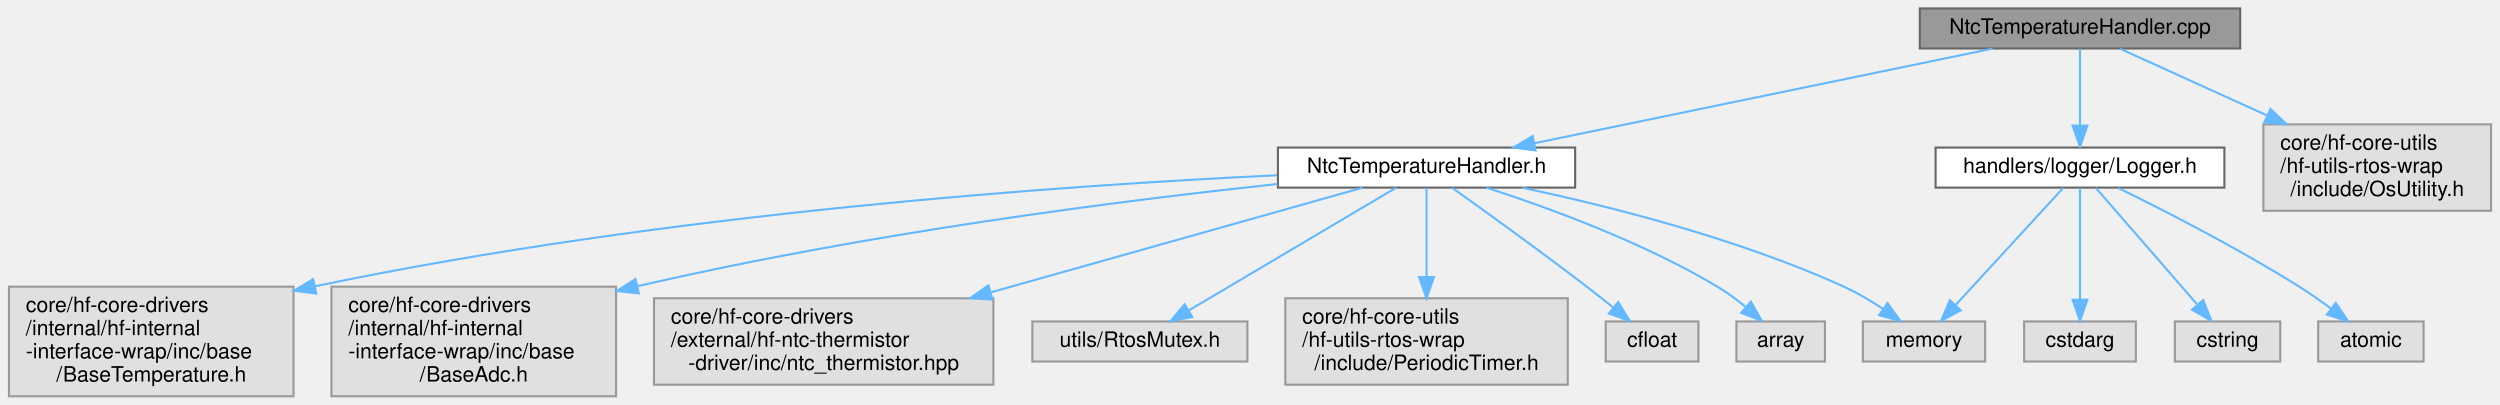
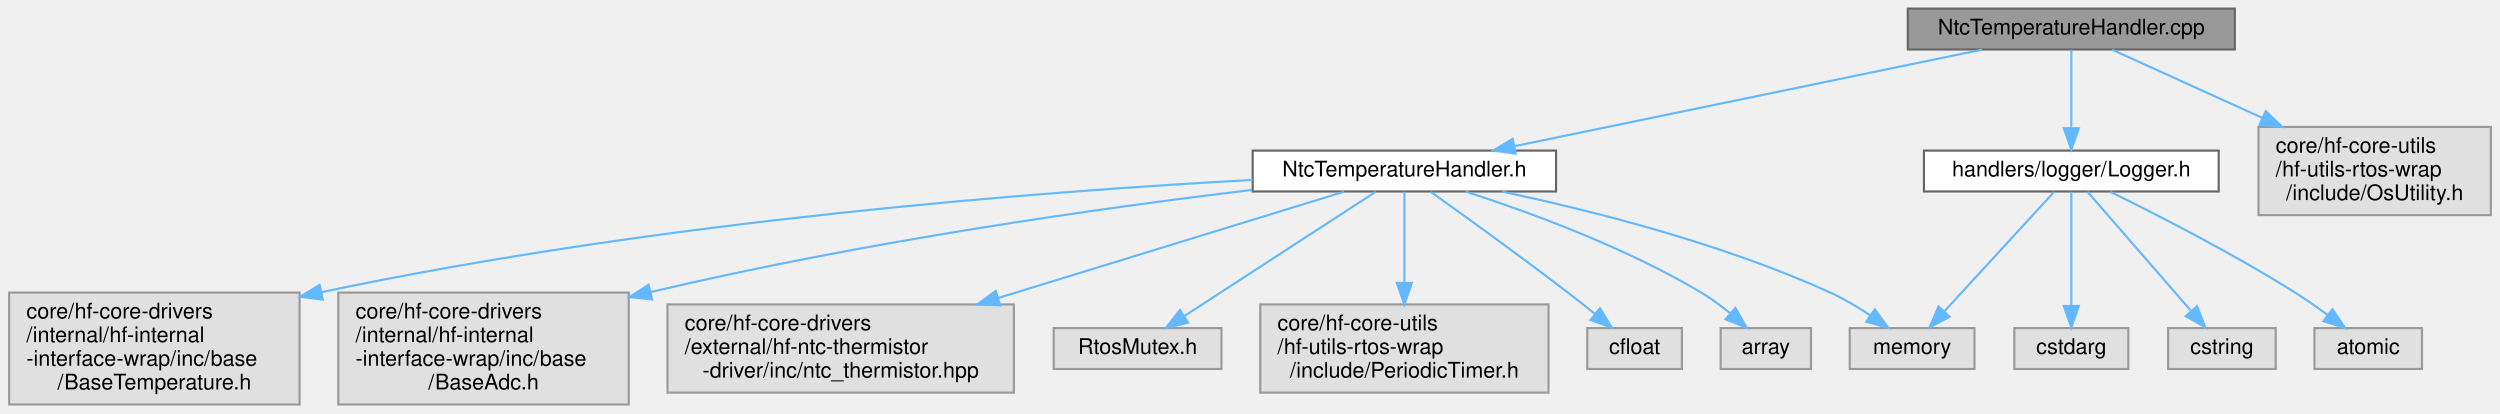
- <svg xmlns="http://www.w3.org/2000/svg" xmlns:xlink="http://www.w3.org/1999/xlink" width="1186pt" height="192pt" viewBox="0.00 0.00 1185.50 192.00">
+ <svg xmlns="http://www.w3.org/2000/svg" xmlns:xlink="http://www.w3.org/1999/xlink" width="1162pt" height="192pt" viewBox="0.00 0.00 1161.50 192.00">
  <g id="graph0" class="graph" transform="scale(1 1) rotate(0) translate(4 188)">
    <g id="Node000001" class="node">
      <g id="a_Node000001">
        <a xlink:title="Implementation of NTC temperature sensor handler for HardFOC system.">
-           <polygon fill="#999999" stroke="#666666" points="1058.5,-184 906.5,-184 906.5,-165 1058.5,-165 1058.5,-184" />
-           <text text-anchor="middle" x="982.5" y="-172" font-family="Helvetica,sans-Serif" font-size="10.00">NtcTemperatureHandler.cpp</text>
+           <polygon fill="#999999" stroke="#666666" points="1034.5,-184 882.5,-184 882.5,-165 1034.5,-165 1034.5,-184" />
+           <text text-anchor="middle" x="958.5" y="-172" font-family="Helvetica,sans-Serif" font-size="10.00">NtcTemperatureHandler.cpp</text>
        </a>
      </g>
    </g>
    <g id="Node000002" class="node">
      <g id="a_Node000002">
        <a xlink:href="NtcTemperatureHandler_8h.html" target="_top" xlink:title="NTC temperature sensor handler for the HardFOC system.">
-           <polygon fill="white" stroke="#666666" points="743,-118 602,-118 602,-99 743,-99 743,-118" />
-           <text text-anchor="middle" x="672.5" y="-106" font-family="Helvetica,sans-Serif" font-size="10.00">NtcTemperatureHandler.h</text>
+           <polygon fill="white" stroke="#666666" points="719,-118 578,-118 578,-99 719,-99 719,-118" />
+           <text text-anchor="middle" x="648.5" y="-106" font-family="Helvetica,sans-Serif" font-size="10.00">NtcTemperatureHandler.h</text>
        </a>
      </g>
    </g>
    <g id="edge1_Node000001_Node000002" class="edge">
      <g id="a_edge1_Node000001_Node000002">
        <a xlink:title=" ">
-           <path fill="none" stroke="#63b8ff" d="M941.01,-164.94C884.87,-153.34 784.73,-132.67 723.89,-120.11" />
-           <polygon fill="#63b8ff" stroke="#63b8ff" points="724.24,-116.61 713.74,-118.01 722.83,-123.46 724.24,-116.61" />
+           <path fill="none" stroke="#63b8ff" d="M917.01,-164.94C860.87,-153.34 760.73,-132.67 699.89,-120.11" />
+           <polygon fill="#63b8ff" stroke="#63b8ff" points="700.24,-116.61 689.74,-118.01 698.83,-123.46 700.24,-116.61" />
        </a>
      </g>
    </g>
    <g id="Node000011" class="node">
      <g id="a_Node000011">
        <a xlink:href="Logger_8h.html" target="_top" xlink:title="Advanced logging system with formatting capabilities.">
-           <polygon fill="white" stroke="#666666" points="1051,-118 914,-118 914,-99 1051,-99 1051,-118" />
-           <text text-anchor="middle" x="982.5" y="-106" font-family="Helvetica,sans-Serif" font-size="10.00">handlers/logger/Logger.h</text>
+           <polygon fill="white" stroke="#666666" points="1027,-118 890,-118 890,-99 1027,-99 1027,-118" />
+           <text text-anchor="middle" x="958.5" y="-106" font-family="Helvetica,sans-Serif" font-size="10.00">handlers/logger/Logger.h</text>
        </a>
      </g>
    </g>
    <g id="edge10_Node000001_Node000011" class="edge">
      <g id="a_edge10_Node000001_Node000011">
        <a xlink:title=" ">
-           <path fill="none" stroke="#63b8ff" d="M982.5,-164.87C982.5,-155.66 982.5,-140.79 982.5,-128.77" />
-           <polygon fill="#63b8ff" stroke="#63b8ff" points="986,-128.41 982.5,-118.41 979,-128.41 986,-128.41" />
+           <path fill="none" stroke="#63b8ff" d="M958.5,-164.87C958.5,-155.66 958.5,-140.79 958.5,-128.77" />
+           <polygon fill="#63b8ff" stroke="#63b8ff" points="962,-128.41 958.5,-118.41 955,-128.41 962,-128.41" />
        </a>
      </g>
    </g>
    <g id="Node000015" class="node">
      <g id="a_Node000015">
        <a xlink:title=" ">
-           <polygon fill="#e0e0e0" stroke="#999999" points="1177.5,-129 1069.5,-129 1069.5,-88 1177.5,-88 1177.5,-129" />
-           <text text-anchor="start" x="1077.5" y="-117" font-family="Helvetica,sans-Serif" font-size="10.00">core/hf-core-utils</text>
-           <text text-anchor="start" x="1077.5" y="-106" font-family="Helvetica,sans-Serif" font-size="10.00">/hf-utils-rtos-wrap</text>
-           <text text-anchor="middle" x="1123.5" y="-95" font-family="Helvetica,sans-Serif" font-size="10.00">/include/OsUtility.h</text>
+           <polygon fill="#e0e0e0" stroke="#999999" points="1153.5,-129 1045.5,-129 1045.5,-88 1153.5,-88 1153.5,-129" />
+           <text text-anchor="start" x="1053.5" y="-117" font-family="Helvetica,sans-Serif" font-size="10.00">core/hf-core-utils</text>
+           <text text-anchor="start" x="1053.5" y="-106" font-family="Helvetica,sans-Serif" font-size="10.00">/hf-utils-rtos-wrap</text>
+           <text text-anchor="middle" x="1099.5" y="-95" font-family="Helvetica,sans-Serif" font-size="10.00">/include/OsUtility.h</text>
        </a>
      </g>
    </g>
    <g id="edge15_Node000001_Node000015" class="edge">
      <g id="a_edge15_Node000001_Node000015">
        <a xlink:title=" ">
-           <path fill="none" stroke="#63b8ff" d="M1001.52,-164.87C1019.38,-156.76 1046.94,-144.25 1071.35,-133.17" />
-           <polygon fill="#63b8ff" stroke="#63b8ff" points="1072.86,-136.33 1080.52,-129.01 1069.97,-129.96 1072.86,-136.33" />
+           <path fill="none" stroke="#63b8ff" d="M977.52,-164.87C995.38,-156.76 1022.94,-144.25 1047.35,-133.17" />
+           <polygon fill="#63b8ff" stroke="#63b8ff" points="1048.86,-136.33 1056.52,-129.01 1045.97,-129.96 1048.86,-136.33" />
        </a>
      </g>
    </g>
    <g id="Node000003" class="node">
      <g id="a_Node000003">
        <a xlink:title=" ">
          <polygon fill="#e0e0e0" stroke="#999999" points="135,-52 0,-52 0,0 135,0 135,-52" />
          <text text-anchor="start" x="8" y="-40" font-family="Helvetica,sans-Serif" font-size="10.00">core/hf-core-drivers</text>
          <text text-anchor="start" x="8" y="-29" font-family="Helvetica,sans-Serif" font-size="10.00">/internal/hf-internal</text>
          <text text-anchor="start" x="8" y="-18" font-family="Helvetica,sans-Serif" font-size="10.00">-interface-wrap/inc/base</text>
          <text text-anchor="middle" x="67.5" y="-7" font-family="Helvetica,sans-Serif" font-size="10.00">/BaseTemperature.h</text>
        </a>
      </g>
    </g>
    <g id="edge2_Node000002_Node000003" class="edge">
      <g id="a_edge2_Node000002_Node000003">
        <a xlink:title=" ">
-           <path fill="none" stroke="#63b8ff" d="M601.58,-104.86C501.36,-100.07 312.68,-87.16 145.24,-52.2" />
-           <polygon fill="#63b8ff" stroke="#63b8ff" points="145.76,-48.73 135.26,-50.08 144.31,-55.58 145.76,-48.73" />
+           <path fill="none" stroke="#63b8ff" d="M577.91,-104.38C481.61,-99.11 303.77,-85.71 145.19,-52.2" />
+           <polygon fill="#63b8ff" stroke="#63b8ff" points="145.77,-48.74 135.26,-50.06 144.3,-55.58 145.77,-48.74" />
        </a>
      </g>
    </g>
    <g id="Node000004" class="node">
      <g id="a_Node000004">
        <a xlink:title=" ">
          <polygon fill="#e0e0e0" stroke="#999999" points="288,-52 153,-52 153,0 288,0 288,-52" />
          <text text-anchor="start" x="161" y="-40" font-family="Helvetica,sans-Serif" font-size="10.00">core/hf-core-drivers</text>
          <text text-anchor="start" x="161" y="-29" font-family="Helvetica,sans-Serif" font-size="10.00">/internal/hf-internal</text>
          <text text-anchor="start" x="161" y="-18" font-family="Helvetica,sans-Serif" font-size="10.00">-interface-wrap/inc/base</text>
          <text text-anchor="middle" x="220.5" y="-7" font-family="Helvetica,sans-Serif" font-size="10.00">/BaseAdc.h</text>
        </a>
      </g>
    </g>
    <g id="edge3_Node000002_Node000004" class="edge">
      <g id="a_edge3_Node000002_Node000004">
        <a xlink:title=" ">
-           <path fill="none" stroke="#63b8ff" d="M601.83,-100.72C527.97,-92.82 408.73,-77.74 298.26,-52.27" />
-           <polygon fill="#63b8ff" stroke="#63b8ff" points="298.82,-48.81 288.29,-49.94 297.23,-55.62 298.82,-48.81" />
+           <path fill="none" stroke="#63b8ff" d="M577.72,-99.75C508.4,-91.39 399.77,-76.23 298.11,-52.25" />
+           <polygon fill="#63b8ff" stroke="#63b8ff" points="298.84,-48.83 288.3,-49.9 297.21,-55.63 298.84,-48.83" />
        </a>
      </g>
    </g>
    <g id="Node000005" class="node">
      <g id="a_Node000005">
        <a xlink:title=" ">
          <polygon fill="#e0e0e0" stroke="#999999" points="467,-46.5 306,-46.5 306,-5.5 467,-5.5 467,-46.5" />
          <text text-anchor="start" x="314" y="-34.5" font-family="Helvetica,sans-Serif" font-size="10.00">core/hf-core-drivers</text>
          <text text-anchor="start" x="314" y="-23.5" font-family="Helvetica,sans-Serif" font-size="10.00">/external/hf-ntc-thermistor</text>
          <text text-anchor="middle" x="386.5" y="-12.5" font-family="Helvetica,sans-Serif" font-size="10.00">-driver/inc/ntc_thermistor.hpp</text>
        </a>
      </g>
    </g>
    <g id="edge4_Node000002_Node000005" class="edge">
      <g id="a_edge4_Node000002_Node000005">
        <a xlink:title=" ">
-           <path fill="none" stroke="#63b8ff" d="M642.16,-98.96C600.58,-87.26 524.38,-65.81 465.95,-49.36" />
-           <polygon fill="#63b8ff" stroke="#63b8ff" points="466.57,-45.9 455.99,-46.56 464.67,-52.64 466.57,-45.9" />
+           <path fill="none" stroke="#63b8ff" d="M620.46,-98.89C582.43,-87.2 513.13,-65.91 459.79,-49.52" />
+           <polygon fill="#63b8ff" stroke="#63b8ff" points="460.61,-46.11 450.03,-46.52 458.56,-52.8 460.61,-46.11" />
        </a>
      </g>
    </g>
    <g id="Node000006" class="node">
      <g id="a_Node000006">
        <a xlink:title=" ">
-           <polygon fill="#e0e0e0" stroke="#999999" points="587.5,-35.5 485.5,-35.5 485.5,-16.5 587.5,-16.5 587.5,-35.5" />
-           <text text-anchor="middle" x="536.5" y="-23.5" font-family="Helvetica,sans-Serif" font-size="10.00">utils/RtosMutex.h</text>
+           <polygon fill="#e0e0e0" stroke="#999999" points="563.5,-35.5 485.5,-35.5 485.5,-16.5 563.5,-16.5 563.5,-35.5" />
+           <text text-anchor="middle" x="524.5" y="-23.5" font-family="Helvetica,sans-Serif" font-size="10.00">RtosMutex.h</text>
        </a>
      </g>
    </g>
    <g id="edge5_Node000002_Node000006" class="edge">
      <g id="a_edge5_Node000002_Node000006">
        <a xlink:title=" ">
-           <path fill="none" stroke="#63b8ff" d="M657.95,-98.89C634.43,-84.96 587.87,-57.41 559.73,-40.75" />
-           <polygon fill="#63b8ff" stroke="#63b8ff" points="561.34,-37.63 550.95,-35.55 557.77,-43.66 561.34,-37.63" />
+           <path fill="none" stroke="#63b8ff" d="M635.23,-98.89C613.97,-85.09 572.07,-57.88 546.35,-41.19" />
+           <polygon fill="#63b8ff" stroke="#63b8ff" points="547.97,-38.06 537.67,-35.55 544.16,-43.93 547.97,-38.06" />
        </a>
      </g>
    </g>
    <g id="Node000007" class="node">
      <g id="a_Node000007">
        <a xlink:title=" ">
-           <polygon fill="#e0e0e0" stroke="#999999" points="739.5,-46.5 605.5,-46.5 605.5,-5.5 739.5,-5.5 739.5,-46.5" />
-           <text text-anchor="start" x="613.5" y="-34.5" font-family="Helvetica,sans-Serif" font-size="10.00">core/hf-core-utils</text>
-           <text text-anchor="start" x="613.5" y="-23.5" font-family="Helvetica,sans-Serif" font-size="10.00">/hf-utils-rtos-wrap</text>
-           <text text-anchor="middle" x="672.5" y="-12.5" font-family="Helvetica,sans-Serif" font-size="10.00">/include/PeriodicTimer.h</text>
+           <polygon fill="#e0e0e0" stroke="#999999" points="715.5,-46.5 581.5,-46.5 581.5,-5.5 715.5,-5.5 715.5,-46.5" />
+           <text text-anchor="start" x="589.5" y="-34.5" font-family="Helvetica,sans-Serif" font-size="10.00">core/hf-core-utils</text>
+           <text text-anchor="start" x="589.5" y="-23.5" font-family="Helvetica,sans-Serif" font-size="10.00">/hf-utils-rtos-wrap</text>
+           <text text-anchor="middle" x="648.5" y="-12.5" font-family="Helvetica,sans-Serif" font-size="10.00">/include/PeriodicTimer.h</text>
        </a>
      </g>
    </g>
    <g id="edge6_Node000002_Node000007" class="edge">
      <g id="a_edge6_Node000002_Node000007">
        <a xlink:title=" ">
-           <path fill="none" stroke="#63b8ff" d="M672.5,-98.89C672.5,-88.9 672.5,-71.89 672.5,-56.93" />
-           <polygon fill="#63b8ff" stroke="#63b8ff" points="676,-56.52 672.5,-46.52 669,-56.52 676,-56.52" />
+           <path fill="none" stroke="#63b8ff" d="M648.5,-98.89C648.5,-88.9 648.5,-71.89 648.5,-56.93" />
+           <polygon fill="#63b8ff" stroke="#63b8ff" points="652,-56.52 648.5,-46.52 645,-56.52 652,-56.52" />
        </a>
      </g>
    </g>
    <g id="Node000008" class="node">
      <g id="a_Node000008">
        <a xlink:title=" ">
-           <polygon fill="#e0e0e0" stroke="#999999" points="937.5,-35.5 879.5,-35.5 879.5,-16.5 937.5,-16.5 937.5,-35.5" />
-           <text text-anchor="middle" x="908.5" y="-23.5" font-family="Helvetica,sans-Serif" font-size="10.00">memory</text>
+           <polygon fill="#e0e0e0" stroke="#999999" points="913.5,-35.5 855.5,-35.5 855.5,-16.5 913.5,-16.5 913.5,-35.5" />
+           <text text-anchor="middle" x="884.5" y="-23.5" font-family="Helvetica,sans-Serif" font-size="10.00">memory</text>
        </a>
      </g>
    </g>
    <g id="edge7_Node000002_Node000008" class="edge">
      <g id="a_edge7_Node000002_Node000008">
        <a xlink:title=" ">
-           <path fill="none" stroke="#63b8ff" d="M717.92,-98.95C758.98,-90.25 820.47,-74.8 870.5,-52 876.82,-49.12 883.28,-45.27 889.04,-41.45" />
-           <polygon fill="#63b8ff" stroke="#63b8ff" points="891.19,-44.22 897.4,-35.63 887.19,-38.48 891.19,-44.22" />
+           <path fill="none" stroke="#63b8ff" d="M693.92,-98.95C734.98,-90.25 796.47,-74.8 846.5,-52 852.82,-49.12 859.28,-45.27 865.04,-41.45" />
+           <polygon fill="#63b8ff" stroke="#63b8ff" points="867.19,-44.22 873.4,-35.63 863.19,-38.48 867.19,-44.22" />
        </a>
      </g>
    </g>
    <g id="Node000009" class="node">
      <g id="a_Node000009">
        <a xlink:title=" ">
-           <polygon fill="#e0e0e0" stroke="#999999" points="801.5,-35.5 757.5,-35.5 757.5,-16.5 801.5,-16.5 801.5,-35.5" />
-           <text text-anchor="middle" x="779.5" y="-23.5" font-family="Helvetica,sans-Serif" font-size="10.00">cfloat</text>
+           <polygon fill="#e0e0e0" stroke="#999999" points="777.5,-35.5 733.5,-35.5 733.5,-16.5 777.5,-16.5 777.5,-35.5" />
+           <text text-anchor="middle" x="755.5" y="-23.5" font-family="Helvetica,sans-Serif" font-size="10.00">cfloat</text>
        </a>
      </g>
    </g>
    <g id="edge8_Node000002_Node000009" class="edge">
      <g id="a_edge8_Node000002_Node000009">
        <a xlink:title=" ">
-           <path fill="none" stroke="#63b8ff" d="M684.74,-98.83C699.87,-88.06 726.34,-69.01 748.5,-52 752.6,-48.85 756.96,-45.41 761.06,-42.11" />
-           <polygon fill="#63b8ff" stroke="#63b8ff" points="763.42,-44.7 768.98,-35.69 759.01,-39.27 763.42,-44.7" />
+           <path fill="none" stroke="#63b8ff" d="M660.74,-98.83C675.87,-88.06 702.34,-69.01 724.5,-52 728.6,-48.85 732.96,-45.41 737.06,-42.11" />
+           <polygon fill="#63b8ff" stroke="#63b8ff" points="739.42,-44.7 744.98,-35.69 735.01,-39.27 739.42,-44.7" />
        </a>
      </g>
    </g>
    <g id="Node000010" class="node">
      <g id="a_Node000010">
        <a xlink:title=" ">
-           <polygon fill="#e0e0e0" stroke="#999999" points="861.5,-35.5 819.5,-35.5 819.5,-16.5 861.5,-16.5 861.5,-35.5" />
-           <text text-anchor="middle" x="840.5" y="-23.5" font-family="Helvetica,sans-Serif" font-size="10.00">array</text>
+           <polygon fill="#e0e0e0" stroke="#999999" points="837.5,-35.5 795.5,-35.5 795.5,-16.5 837.5,-16.5 837.5,-35.5" />
+           <text text-anchor="middle" x="816.5" y="-23.5" font-family="Helvetica,sans-Serif" font-size="10.00">array</text>
        </a>
      </g>
    </g>
    <g id="edge9_Node000002_Node000010" class="edge">
      <g id="a_edge9_Node000002_Node000010">
        <a xlink:title=" ">
-           <path fill="none" stroke="#63b8ff" d="M700.93,-98.97C729.71,-89.68 774.92,-73.26 810.5,-52 815.06,-49.27 819.64,-45.87 823.8,-42.47" />
-           <polygon fill="#63b8ff" stroke="#63b8ff" points="826.36,-44.88 831.61,-35.68 821.77,-39.6 826.36,-44.88" />
+           <path fill="none" stroke="#63b8ff" d="M676.93,-98.97C705.71,-89.68 750.92,-73.26 786.5,-52 791.06,-49.27 795.64,-45.87 799.8,-42.47" />
+           <polygon fill="#63b8ff" stroke="#63b8ff" points="802.36,-44.88 807.61,-35.68 797.77,-39.6 802.36,-44.88" />
        </a>
      </g>
    </g>
    <g id="edge13_Node000011_Node000008" class="edge">
      <g id="a_edge13_Node000011_Node000008">
        <a xlink:title=" ">
-           <path fill="none" stroke="#63b8ff" d="M974.58,-98.89C962.4,-85.64 938.88,-60.05 923.43,-43.25" />
-           <polygon fill="#63b8ff" stroke="#63b8ff" points="925.93,-40.79 916.59,-35.8 920.78,-45.53 925.93,-40.79" />
+           <path fill="none" stroke="#63b8ff" d="M950.58,-98.89C938.4,-85.64 914.88,-60.05 899.43,-43.25" />
+           <polygon fill="#63b8ff" stroke="#63b8ff" points="901.93,-40.79 892.59,-35.8 896.78,-45.53 901.93,-40.79" />
        </a>
      </g>
    </g>
    <g id="Node000012" class="node">
      <g id="a_Node000012">
        <a xlink:title=" ">
-           <polygon fill="#e0e0e0" stroke="#999999" points="1009,-35.5 956,-35.5 956,-16.5 1009,-16.5 1009,-35.5" />
-           <text text-anchor="middle" x="982.5" y="-23.5" font-family="Helvetica,sans-Serif" font-size="10.00">cstdarg</text>
+           <polygon fill="#e0e0e0" stroke="#999999" points="985,-35.5 932,-35.5 932,-16.5 985,-16.5 985,-35.5" />
+           <text text-anchor="middle" x="958.5" y="-23.5" font-family="Helvetica,sans-Serif" font-size="10.00">cstdarg</text>
        </a>
      </g>
    </g>
    <g id="edge11_Node000011_Node000012" class="edge">
      <g id="a_edge11_Node000011_Node000012">
        <a xlink:title=" ">
-           <path fill="none" stroke="#63b8ff" d="M982.5,-98.89C982.5,-86.36 982.5,-62.8 982.5,-46.07" />
-           <polygon fill="#63b8ff" stroke="#63b8ff" points="986,-45.8 982.5,-35.8 979,-45.8 986,-45.8" />
+           <path fill="none" stroke="#63b8ff" d="M958.5,-98.89C958.5,-86.36 958.5,-62.8 958.5,-46.07" />
+           <polygon fill="#63b8ff" stroke="#63b8ff" points="962,-45.8 958.5,-35.8 955,-45.8 962,-45.8" />
        </a>
      </g>
    </g>
    <g id="Node000013" class="node">
      <g id="a_Node000013">
        <a xlink:title=" ">
-           <polygon fill="#e0e0e0" stroke="#999999" points="1077.5,-35.5 1027.5,-35.5 1027.5,-16.5 1077.5,-16.5 1077.5,-35.5" />
-           <text text-anchor="middle" x="1052.5" y="-23.5" font-family="Helvetica,sans-Serif" font-size="10.00">cstring</text>
+           <polygon fill="#e0e0e0" stroke="#999999" points="1053.5,-35.5 1003.5,-35.5 1003.5,-16.5 1053.5,-16.5 1053.5,-35.5" />
+           <text text-anchor="middle" x="1028.5" y="-23.5" font-family="Helvetica,sans-Serif" font-size="10.00">cstring</text>
        </a>
      </g>
    </g>
    <g id="edge12_Node000011_Node000013" class="edge">
      <g id="a_edge12_Node000011_Node000013">
        <a xlink:title=" ">
-           <path fill="none" stroke="#63b8ff" d="M989.99,-98.89C1001.4,-85.76 1023.36,-60.51 1037.97,-43.71" />
-           <polygon fill="#63b8ff" stroke="#63b8ff" points="1040.93,-45.64 1044.85,-35.8 1035.65,-41.05 1040.93,-45.64" />
+           <path fill="none" stroke="#63b8ff" d="M965.99,-98.89C977.4,-85.76 999.36,-60.51 1013.97,-43.71" />
+           <polygon fill="#63b8ff" stroke="#63b8ff" points="1016.93,-45.64 1020.85,-35.8 1011.65,-41.05 1016.93,-45.64" />
        </a>
      </g>
    </g>
    <g id="Node000014" class="node">
      <g id="a_Node000014">
        <a xlink:title=" ">
-           <polygon fill="#e0e0e0" stroke="#999999" points="1145.5,-35.5 1095.5,-35.5 1095.5,-16.5 1145.5,-16.5 1145.5,-35.5" />
-           <text text-anchor="middle" x="1120.5" y="-23.5" font-family="Helvetica,sans-Serif" font-size="10.00">atomic</text>
+           <polygon fill="#e0e0e0" stroke="#999999" points="1121.5,-35.5 1071.5,-35.5 1071.5,-16.5 1121.5,-16.5 1121.5,-35.5" />
+           <text text-anchor="middle" x="1096.5" y="-23.5" font-family="Helvetica,sans-Serif" font-size="10.00">atomic</text>
        </a>
      </g>
    </g>
    <g id="edge14_Node000011_Node000014" class="edge">
      <g id="a_edge14_Node000011_Node000014">
        <a xlink:title=" ">
-           <path fill="none" stroke="#63b8ff" d="M1000.61,-98.83C1021.71,-88.5 1057.41,-70.32 1086.5,-52 1091.54,-48.83 1096.8,-45.15 1101.64,-41.61" />
-           <polygon fill="#63b8ff" stroke="#63b8ff" points="1103.86,-44.32 1109.76,-35.52 1099.66,-38.72 1103.86,-44.32" />
+           <path fill="none" stroke="#63b8ff" d="M976.61,-98.83C997.71,-88.5 1033.41,-70.32 1062.5,-52 1067.54,-48.83 1072.8,-45.15 1077.64,-41.61" />
+           <polygon fill="#63b8ff" stroke="#63b8ff" points="1079.86,-44.32 1085.76,-35.52 1075.66,-38.72 1079.86,-44.32" />
        </a>
      </g>
    </g>
  </g>
</svg>
